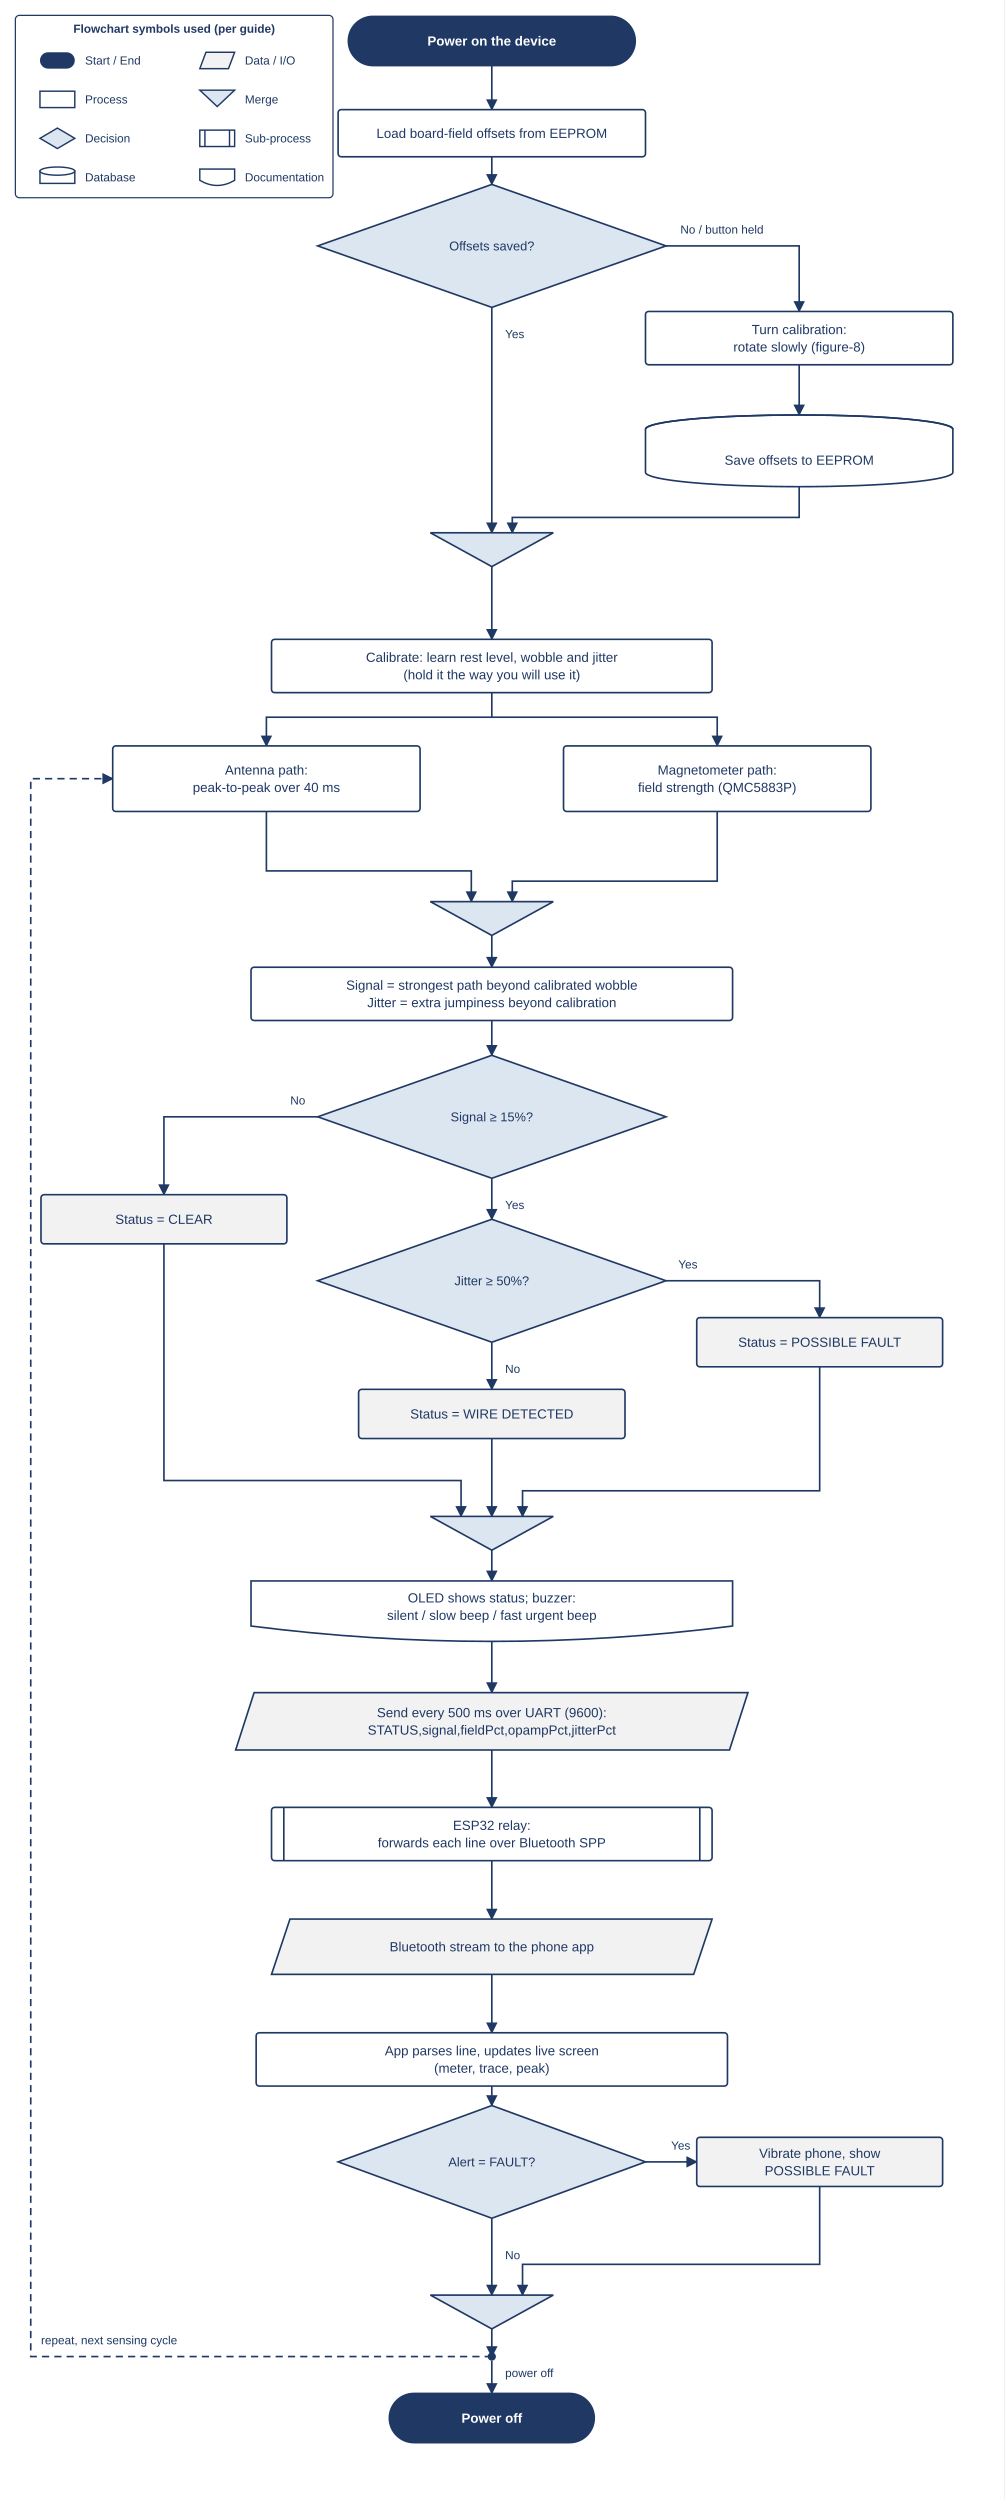
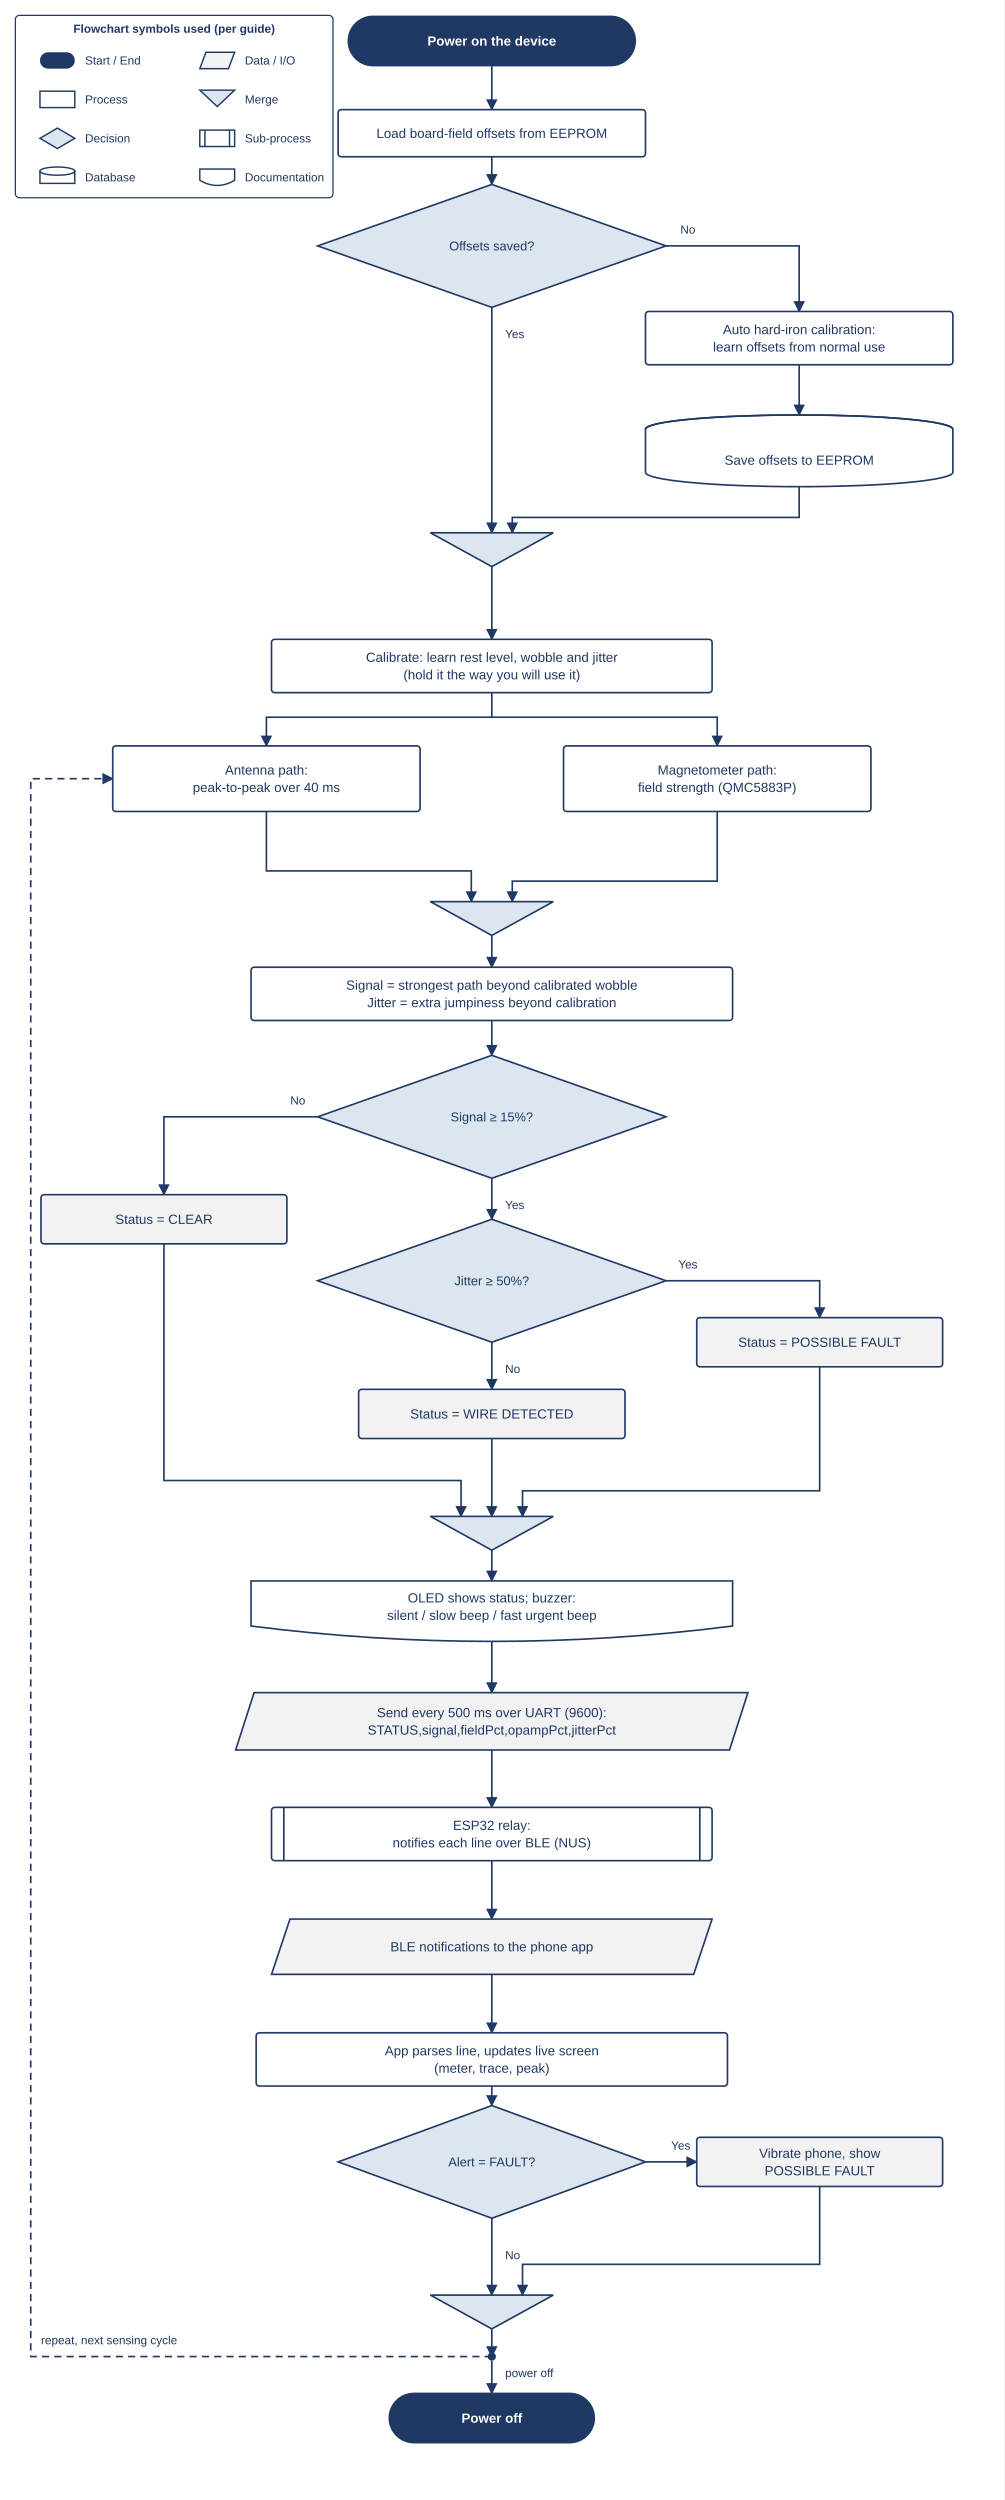
<svg xmlns="http://www.w3.org/2000/svg" viewBox="0 0 980 2440" width="980" height="2440" font-family="Arial, Helvetica, sans-serif">
  <rect x="0" y="0" width="980" height="2440" fill="#FFFFFF" />
  <defs>
    <marker id="arrow" viewBox="0 0 10 10" refX="9" refY="5" markerWidth="7" markerHeight="7" orient="auto-start-reverse">
      <path d="M 0 0 L 10 5 L 0 10 z" fill="#1F3864" />
    </marker>
  </defs>
  <path d="M 480 64 L 480 107" fill="none" stroke="#1F3864" stroke-width="1.6" marker-end="url(#arrow)" />
  <path d="M 480 153 L 480 180" fill="none" stroke="#1F3864" stroke-width="1.6" marker-end="url(#arrow)" />
  <path d="M 480 300 L 480 520" fill="none" stroke="#1F3864" stroke-width="1.6" marker-end="url(#arrow)" />
  <path d="M 650 240 L 780 240 L 780 304" fill="none" stroke="#1F3864" stroke-width="1.6" marker-end="url(#arrow)" />
  <path d="M 780 356 L 780 405" fill="none" stroke="#1F3864" stroke-width="1.6" marker-end="url(#arrow)" />
  <path d="M 780 475 L 780 505 L 500 505 L 500 520" fill="none" stroke="#1F3864" stroke-width="1.6" marker-end="url(#arrow)" />
  <path d="M 480 553 L 480 624" fill="none" stroke="#1F3864" stroke-width="1.6" marker-end="url(#arrow)" />
  <path d="M 480 676 L 480 700 L 260 700 L 260 728" fill="none" stroke="#1F3864" stroke-width="1.6" marker-end="url(#arrow)" />
  <path d="M 480 700 L 700 700 L 700 728" fill="none" stroke="#1F3864" stroke-width="1.6" marker-end="url(#arrow)" />
  <path d="M 260 792 L 260 850 L 460 850 L 460 880" fill="none" stroke="#1F3864" stroke-width="1.6" marker-end="url(#arrow)" />
  <path d="M 700 792 L 700 860 L 500 860 L 500 880" fill="none" stroke="#1F3864" stroke-width="1.6" marker-end="url(#arrow)" />
  <path d="M 480 913 L 480 944" fill="none" stroke="#1F3864" stroke-width="1.6" marker-end="url(#arrow)" />
  <path d="M 480 996 L 480 1030" fill="none" stroke="#1F3864" stroke-width="1.6" marker-end="url(#arrow)" />
  <path d="M 310 1090 L 160 1090 L 160 1166" fill="none" stroke="#1F3864" stroke-width="1.6" marker-end="url(#arrow)" />
  <path d="M 480 1150 L 480 1190" fill="none" stroke="#1F3864" stroke-width="1.6" marker-end="url(#arrow)" />
  <path d="M 650 1250 L 800 1250 L 800 1286" fill="none" stroke="#1F3864" stroke-width="1.6" marker-end="url(#arrow)" />
  <path d="M 480 1310 L 480 1356" fill="none" stroke="#1F3864" stroke-width="1.6" marker-end="url(#arrow)" />
  <path d="M 480 1404 L 480 1480" fill="none" stroke="#1F3864" stroke-width="1.6" marker-end="url(#arrow)" />
  <path d="M 160 1214 L 160 1445 L 450 1445 L 450 1480" fill="none" stroke="#1F3864" stroke-width="1.6" marker-end="url(#arrow)" />
  <path d="M 800 1334 L 800 1455 L 510 1455 L 510 1480" fill="none" stroke="#1F3864" stroke-width="1.6" marker-end="url(#arrow)" />
  <path d="M 480 1513 L 480 1543" fill="none" stroke="#1F3864" stroke-width="1.6" marker-end="url(#arrow)" />
  <path d="M 480 1601 L 480 1652" fill="none" stroke="#1F3864" stroke-width="1.6" marker-end="url(#arrow)" />
  <path d="M 480 1708 L 480 1764" fill="none" stroke="#1F3864" stroke-width="1.6" marker-end="url(#arrow)" />
  <path d="M 480 1816 L 480 1873" fill="none" stroke="#1F3864" stroke-width="1.6" marker-end="url(#arrow)" />
  <path d="M 480 1927 L 480 1984" fill="none" stroke="#1F3864" stroke-width="1.6" marker-end="url(#arrow)" />
  <path d="M 480 2036 L 480 2055" fill="none" stroke="#1F3864" stroke-width="1.6" marker-end="url(#arrow)" />
  <path d="M 630 2110 L 680 2110" fill="none" stroke="#1F3864" stroke-width="1.6" marker-end="url(#arrow)" />
  <path d="M 480 2165 L 480 2240" fill="none" stroke="#1F3864" stroke-width="1.6" marker-end="url(#arrow)" />
  <path d="M 800 2134 L 800 2210 L 510 2210 L 510 2240" fill="none" stroke="#1F3864" stroke-width="1.6" marker-end="url(#arrow)" />
  <path d="M 480 2273 L 480 2300" fill="none" stroke="#1F3864" stroke-width="1.6" marker-end="url(#arrow)" />
  <circle cx="480" cy="2300" r="4" fill="#1F3864" />
  <path d="M 480 2300 L 30 2300 L 30 760 L 110 760" fill="none" stroke="#1F3864" stroke-width="1.6" stroke-dasharray="7 5" marker-end="url(#arrow)" />
  <path d="M 480 2304 L 480 2336" fill="none" stroke="#1F3864" stroke-width="1.6" marker-end="url(#arrow)" />
  <rect x="340.0" y="16.0" width="280" height="48" rx="24.0" ry="24.0" fill="#1F3864" stroke="#1F3864" stroke-width="1.6" />
  <text x="480" y="44.5" font-size="13" text-anchor="middle" font-weight="bold" fill="#FFFFFF">Power on the device</text>
  <rect x="330.0" y="107.0" width="300" height="46" rx="3" ry="3" fill="#FFFFFF" stroke="#1F3864" stroke-width="1.6" />
  <text x="480" y="134.6" font-size="13" text-anchor="middle" fill="#1F3864">Load board-field offsets from EEPROM</text>
  <polygon points="480,180 650,240 480,300 310,240" fill="#DCE6F1" stroke="#1F3864" stroke-width="1.6" />
  <text x="480" y="244.4" font-size="12.5" text-anchor="middle" fill="#1F3864">Offsets saved?</text>
  <rect x="630.0" y="304.0" width="300" height="52" rx="3" ry="3" fill="#FFFFFF" stroke="#1F3864" stroke-width="1.6" />
-   <text x="780" y="326.1" font-size="13" text-anchor="middle" fill="#1F3864">Turn calibration:</text>
-   <text x="780" y="343.1" font-size="13" text-anchor="middle" fill="#1F3864">rotate slowly (figure-8)</text>
+   <text x="780" y="326.1" font-size="13" text-anchor="middle" fill="#1F3864">Auto hard-iron calibration:</text>
+   <text x="780" y="343.1" font-size="13" text-anchor="middle" fill="#1F3864">learn offsets from normal use</text>
  <path d="M 630.0 419.0 A 150.0 14 0 0 1 930.0 419.0 L 930.0 461.0 A 150.0 14 0 0 1 630.0 461.0 Z" fill="#FFFFFF" stroke="#1F3864" stroke-width="1.6" />
  <path d="M 630.0 419.0 A 150.0 14 0 0 1 930.0 419.0" fill="none" stroke="#1F3864" stroke-width="1.6" />
  <text x="780" y="453.6" font-size="13" text-anchor="middle" fill="#1F3864">Save offsets to EEPROM</text>
  <polygon points="420,520 540,520 480,553" fill="#DCE6F1" stroke="#1F3864" stroke-width="1.6" />
  <rect x="265.0" y="624.0" width="430" height="52" rx="3" ry="3" fill="#FFFFFF" stroke="#1F3864" stroke-width="1.6" />
  <text x="480" y="646.0" font-size="13" text-anchor="middle" fill="#1F3864">Calibrate: learn rest level, wobble and jitter</text>
  <text x="480" y="663.0" font-size="13" text-anchor="middle" fill="#1F3864">(hold it the way you will use it)</text>
  <rect x="110.0" y="728.0" width="300" height="64" rx="3" ry="3" fill="#FFFFFF" stroke="#1F3864" stroke-width="1.6" />
  <text x="260" y="756.0" font-size="13" text-anchor="middle" fill="#1F3864">Antenna path:</text>
  <text x="260" y="773.0" font-size="13" text-anchor="middle" fill="#1F3864">peak-to-peak over 40 ms</text>
  <rect x="550.0" y="728.0" width="300" height="64" rx="3" ry="3" fill="#FFFFFF" stroke="#1F3864" stroke-width="1.6" />
  <text x="700" y="756.0" font-size="13" text-anchor="middle" fill="#1F3864">Magnetometer path:</text>
  <text x="700" y="773.0" font-size="13" text-anchor="middle" fill="#1F3864">field strength (QMC5883P)</text>
  <polygon points="420,880 540,880 480,913" fill="#DCE6F1" stroke="#1F3864" stroke-width="1.6" />
  <rect x="245.0" y="944.0" width="470" height="52" rx="3" ry="3" fill="#FFFFFF" stroke="#1F3864" stroke-width="1.6" />
  <text x="480" y="966.0" font-size="13" text-anchor="middle" fill="#1F3864">Signal = strongest path beyond calibrated wobble</text>
  <text x="480" y="983.0" font-size="13" text-anchor="middle" fill="#1F3864">Jitter = extra jumpiness beyond calibration</text>
  <polygon points="480,1030 650,1090 480,1150 310,1090" fill="#DCE6F1" stroke="#1F3864" stroke-width="1.6" />
  <text x="480" y="1094.4" font-size="12.5" text-anchor="middle" fill="#1F3864">Signal ≥ 15%?</text>
  <rect x="40.0" y="1166.0" width="240" height="48" rx="3" ry="3" fill="#F2F2F2" stroke="#1F3864" stroke-width="1.6" />
  <text x="160" y="1194.5" font-size="13" text-anchor="middle" fill="#1F3864">Status = CLEAR</text>
  <polygon points="480,1190 650,1250 480,1310 310,1250" fill="#DCE6F1" stroke="#1F3864" stroke-width="1.6" />
  <text x="480" y="1254.4" font-size="12.5" text-anchor="middle" fill="#1F3864">Jitter ≥ 50%?</text>
  <rect x="350.0" y="1356.0" width="260" height="48" rx="3" ry="3" fill="#F2F2F2" stroke="#1F3864" stroke-width="1.6" />
  <text x="480" y="1384.5" font-size="13" text-anchor="middle" fill="#1F3864">Status = WIRE DETECTED</text>
  <rect x="680.0" y="1286.0" width="240" height="48" rx="3" ry="3" fill="#F2F2F2" stroke="#1F3864" stroke-width="1.6" />
  <text x="800" y="1314.5" font-size="13" text-anchor="middle" fill="#1F3864">Status = POSSIBLE FAULT</text>
  <polygon points="420,1480 540,1480 480,1513" fill="#DCE6F1" stroke="#1F3864" stroke-width="1.6" />
  <path d="M 245.0 1543.0 L 715.0 1543.0 L 715.0 1587.0 Q 480 1617.0 245.0 1587.0 Z" fill="#FFFFFF" stroke="#1F3864" stroke-width="1.6" />
  <text x="480" y="1564.0" font-size="13" text-anchor="middle" fill="#1F3864">OLED shows status; buzzer:</text>
  <text x="480" y="1581.0" font-size="13" text-anchor="middle" fill="#1F3864">silent / slow beep / fast urgent beep</text>
  <polygon points="248.0,1652.0 730.0,1652.0 712.0,1708.0 230.0,1708.0" fill="#F2F2F2" stroke="#1F3864" stroke-width="1.6" />
  <text x="480" y="1676.0" font-size="13" text-anchor="middle" fill="#1F3864">Send every 500 ms over UART (9600):</text>
  <text x="480" y="1693.0" font-size="13" text-anchor="middle" fill="#1F3864">STATUS,signal,fieldPct,opampPct,jitterPct</text>
  <rect x="265.0" y="1764.0" width="430" height="52" rx="3" ry="3" fill="#FFFFFF" stroke="#1F3864" stroke-width="1.6" />
  <line x1="277.0" y1="1764.0" x2="277.0" y2="1816.0" stroke="#1F3864" stroke-width="1.6" />
  <line x1="683.0" y1="1764.0" x2="683.0" y2="1816.0" stroke="#1F3864" stroke-width="1.6" />
  <text x="480" y="1786.0" font-size="13" text-anchor="middle" fill="#1F3864">ESP32 relay:</text>
-   <text x="480" y="1803.0" font-size="13" text-anchor="middle" fill="#1F3864">forwards each line over Bluetooth SPP</text>
+   <text x="480" y="1803.0" font-size="13" text-anchor="middle" fill="#1F3864">notifies each line over BLE (NUS)</text>
  <polygon points="283.0,1873.0 695.0,1873.0 677.0,1927.0 265.0,1927.0" fill="#F2F2F2" stroke="#1F3864" stroke-width="1.6" />
-   <text x="480" y="1904.5" font-size="13" text-anchor="middle" fill="#1F3864">Bluetooth stream to the phone app</text>
+   <text x="480" y="1904.5" font-size="13" text-anchor="middle" fill="#1F3864">BLE notifications to the phone app</text>
  <rect x="250.0" y="1984.0" width="460" height="52" rx="3" ry="3" fill="#FFFFFF" stroke="#1F3864" stroke-width="1.6" />
  <text x="480" y="2006.0" font-size="13" text-anchor="middle" fill="#1F3864">App parses line, updates live screen</text>
  <text x="480" y="2023.0" font-size="13" text-anchor="middle" fill="#1F3864">(meter, trace, peak)</text>
  <polygon points="480,2055 630,2110 480,2165 330,2110" fill="#DCE6F1" stroke="#1F3864" stroke-width="1.6" />
  <text x="480" y="2114.4" font-size="12.5" text-anchor="middle" fill="#1F3864">Alert = FAULT?</text>
  <rect x="680.0" y="2086.0" width="240" height="48" rx="3" ry="3" fill="#F2F2F2" stroke="#1F3864" stroke-width="1.6" />
  <text x="800" y="2106.1" font-size="13" text-anchor="middle" fill="#1F3864">Vibrate phone, show</text>
  <text x="800" y="2123.1" font-size="13" text-anchor="middle" fill="#1F3864">POSSIBLE FAULT</text>
  <polygon points="420,2240 540,2240 480,2273" fill="#DCE6F1" stroke="#1F3864" stroke-width="1.6" />
  <rect x="380.0" y="2336.0" width="200" height="48" rx="24.0" ry="24.0" fill="#1F3864" stroke="#1F3864" stroke-width="1.6" />
  <text x="480" y="2364.6" font-size="13" text-anchor="middle" font-weight="bold" fill="#FFFFFF">Power off</text>
  <rect x="15" y="15" width="310" height="178" rx="4" ry="4" fill="#FFFFFF" stroke="#1F3864" stroke-width="1.2" />
  <rect x="39" y="51" width="34" height="16" rx="8" ry="8" fill="#1F3864" />
  <rect x="39" y="89" width="34" height="16" fill="#FFFFFF" stroke="#1F3864" stroke-width="1.4" />
  <polygon points="56,125 73,135 56,145 39,135" fill="#DCE6F1" stroke="#1F3864" stroke-width="1.4" />
  <rect x="39" y="167" width="34" height="12" fill="#FFFFFF" stroke="#1F3864" stroke-width="1.4" />
  <ellipse cx="56" cy="167" rx="17" ry="4" fill="#FFFFFF" stroke="#1F3864" stroke-width="1.4" />
  <polygon points="201,51 229,51 223,67 195,67" fill="#F2F2F2" stroke="#1F3864" stroke-width="1.4" />
  <polygon points="195,88 229,88 212,104" fill="#DCE6F1" stroke="#1F3864" stroke-width="1.4" />
  <rect x="195" y="127" width="34" height="16" fill="#FFFFFF" stroke="#1F3864" stroke-width="1.4" />
  <line x1="200" y1="127" x2="200" y2="143" stroke="#1F3864" stroke-width="1.4" />
  <line x1="224" y1="127" x2="224" y2="143" stroke="#1F3864" stroke-width="1.4" />
  <path d="M 195 165 L 229 165 L 229 176 Q 212 186 195 176 Z" fill="#FFFFFF" stroke="#1F3864" stroke-width="1.4" />
  <text x="493" y="330" font-size="11.5" text-anchor="start" fill="#1F3864">Yes</text>
-   <text x="664" y="228" font-size="11.5" text-anchor="start" fill="#1F3864">No / button held</text>
+   <text x="664" y="228" font-size="11.5" text-anchor="start" fill="#1F3864">No</text>
  <text x="493" y="1180" font-size="11.5" text-anchor="start" fill="#1F3864">Yes</text>
  <text x="298" y="1078" font-size="11.5" text-anchor="end" fill="#1F3864">No</text>
  <text x="662" y="1238" font-size="11.5" text-anchor="start" fill="#1F3864">Yes</text>
  <text x="493" y="1340" font-size="11.5" text-anchor="start" fill="#1F3864">No</text>
  <text x="655" y="2098" font-size="11.5" text-anchor="start" fill="#1F3864">Yes</text>
  <text x="493" y="2205" font-size="11.5" text-anchor="start" fill="#1F3864">No</text>
  <text x="40" y="2288" font-size="11.5" text-anchor="start" fill="#1F3864">repeat, next sensing cycle</text>
  <text x="493" y="2320" font-size="11.5" text-anchor="start" fill="#1F3864">power off</text>
  <text x="170.0" y="32" font-size="11.5" text-anchor="middle" font-weight="bold" fill="#1F3864">Flowchart symbols used (per guide)</text>
  <text x="83" y="63" font-size="11.5" text-anchor="start" fill="#1F3864">Start / End</text>
  <text x="83" y="101" font-size="11.5" text-anchor="start" fill="#1F3864">Process</text>
  <text x="83" y="139" font-size="11.5" text-anchor="start" fill="#1F3864">Decision</text>
  <text x="83" y="177" font-size="11.5" text-anchor="start" fill="#1F3864">Database</text>
  <text x="239" y="63" font-size="11.5" text-anchor="start" fill="#1F3864">Data / I/O</text>
  <text x="239" y="101" font-size="11.5" text-anchor="start" fill="#1F3864">Merge</text>
  <text x="239" y="139" font-size="11.5" text-anchor="start" fill="#1F3864">Sub-process</text>
  <text x="239" y="177" font-size="11.5" text-anchor="start" fill="#1F3864">Documentation</text>
</svg>
